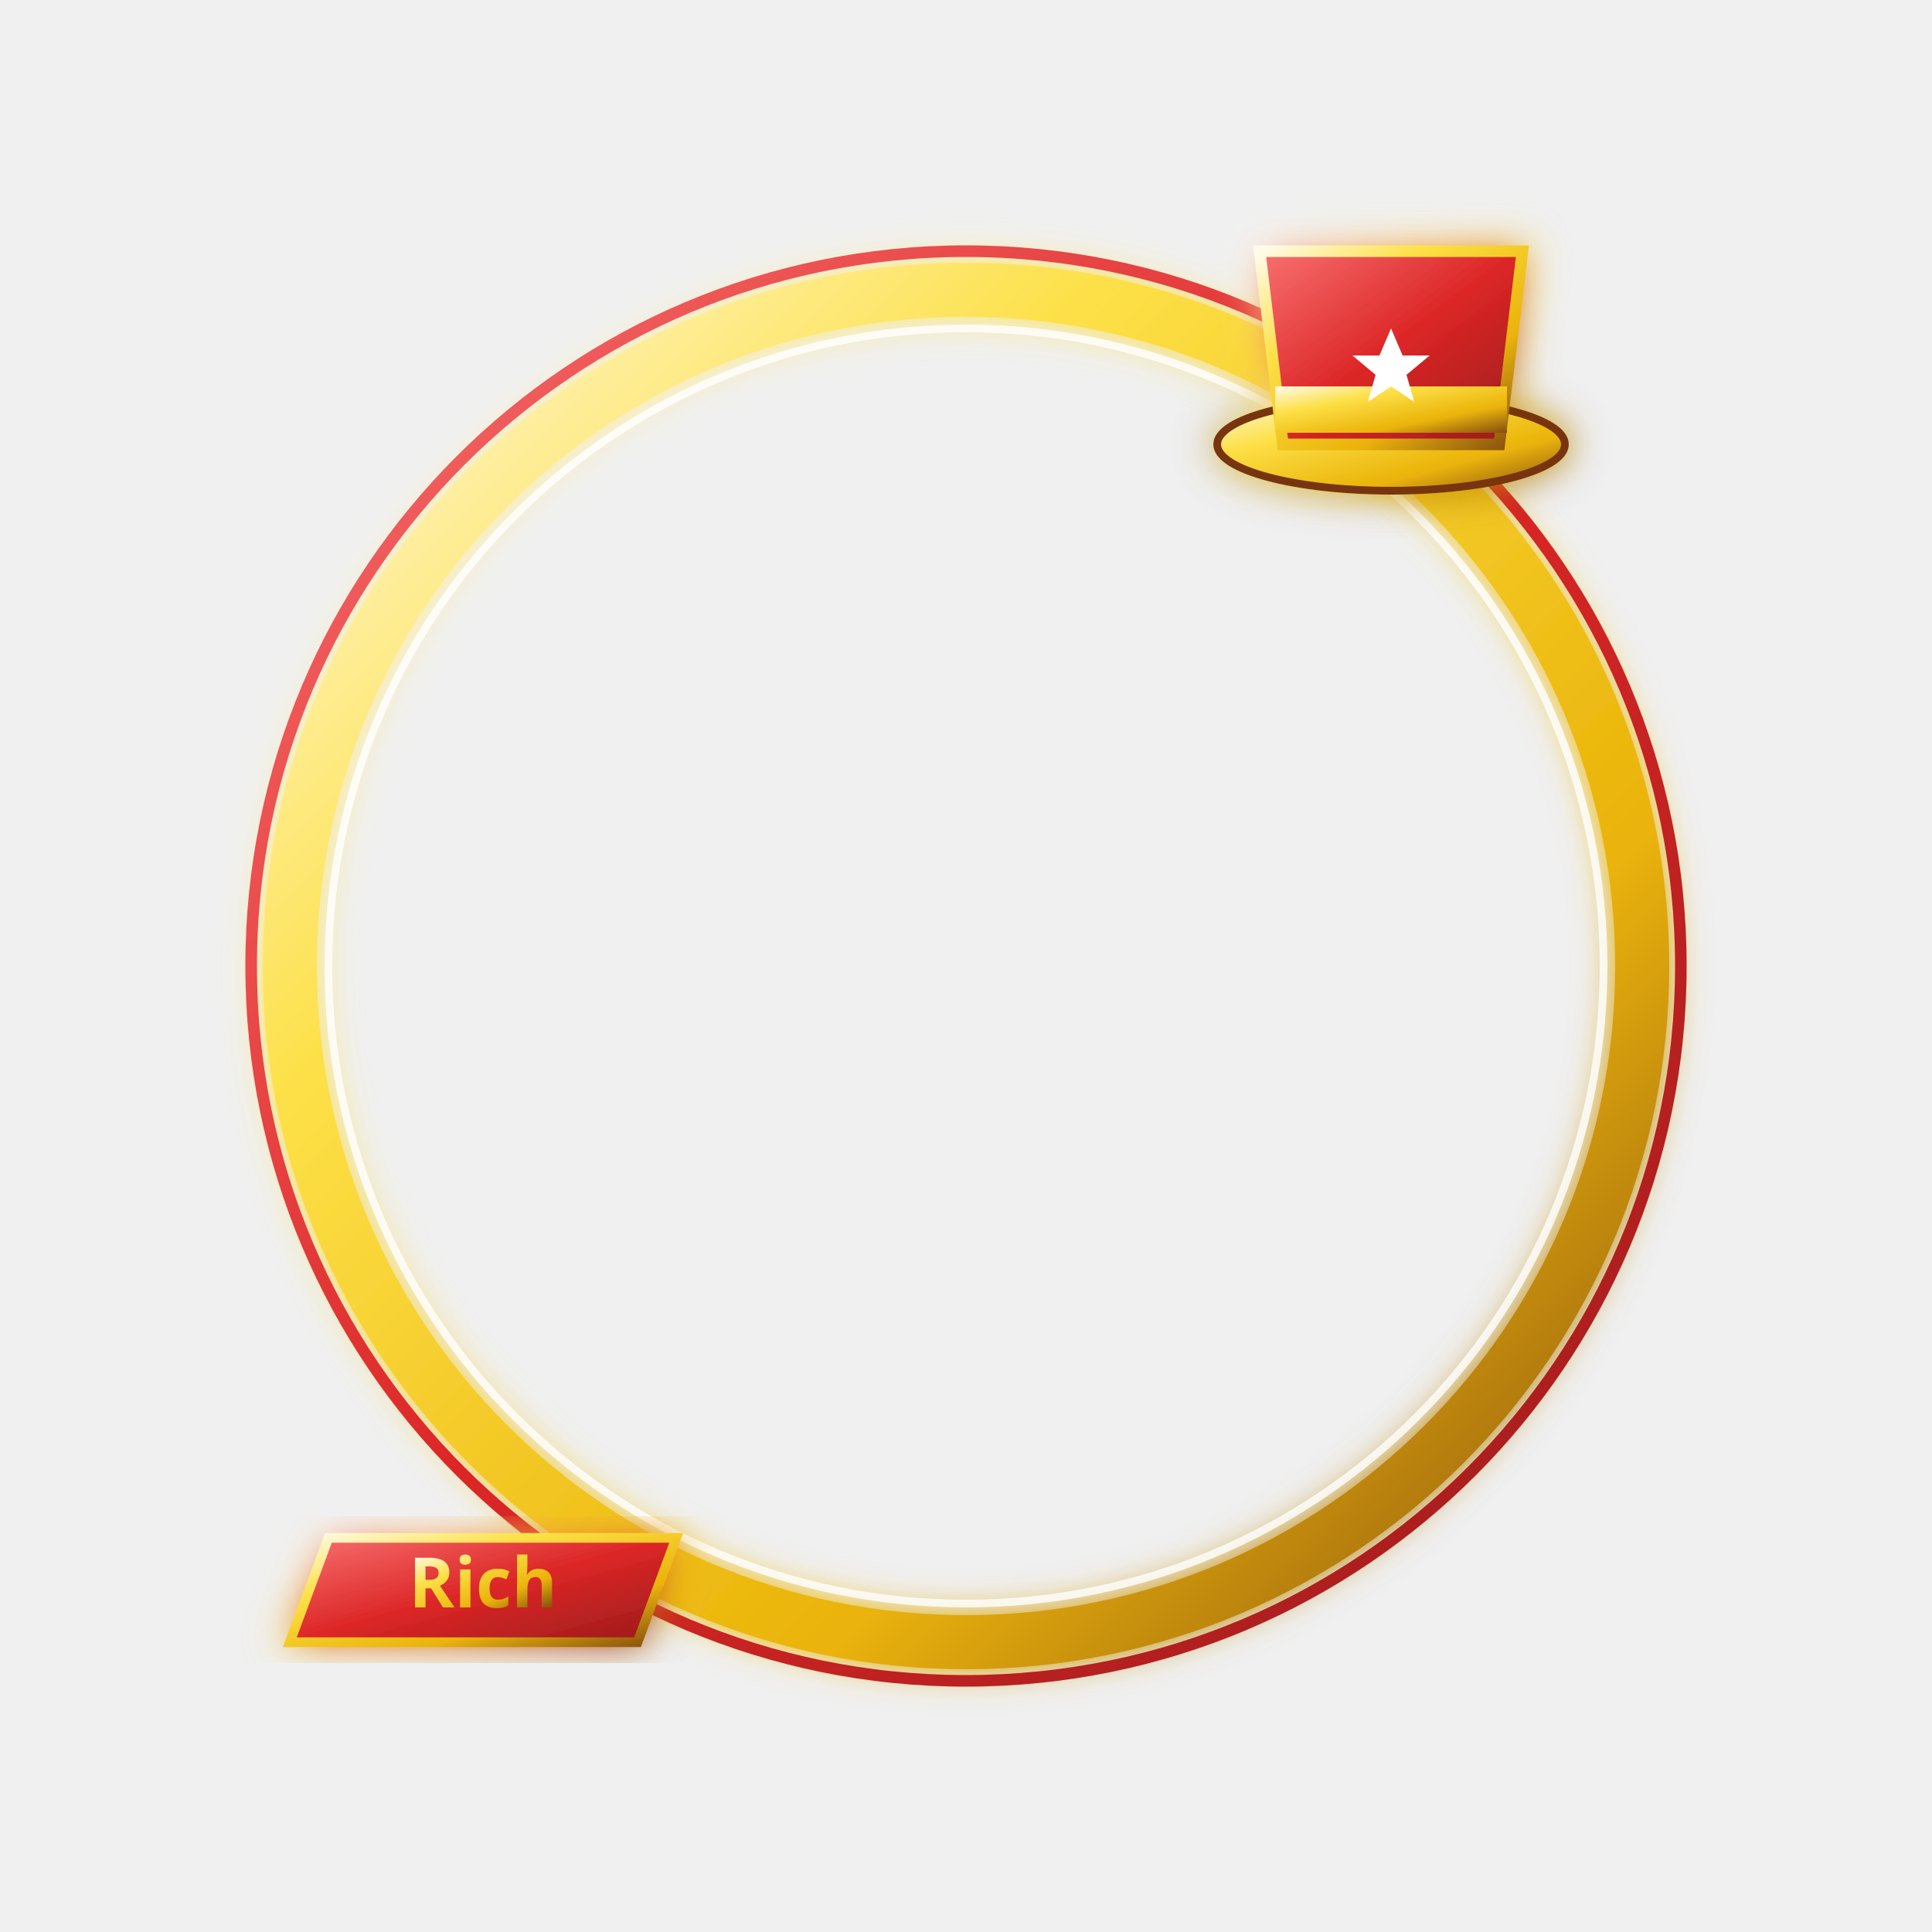
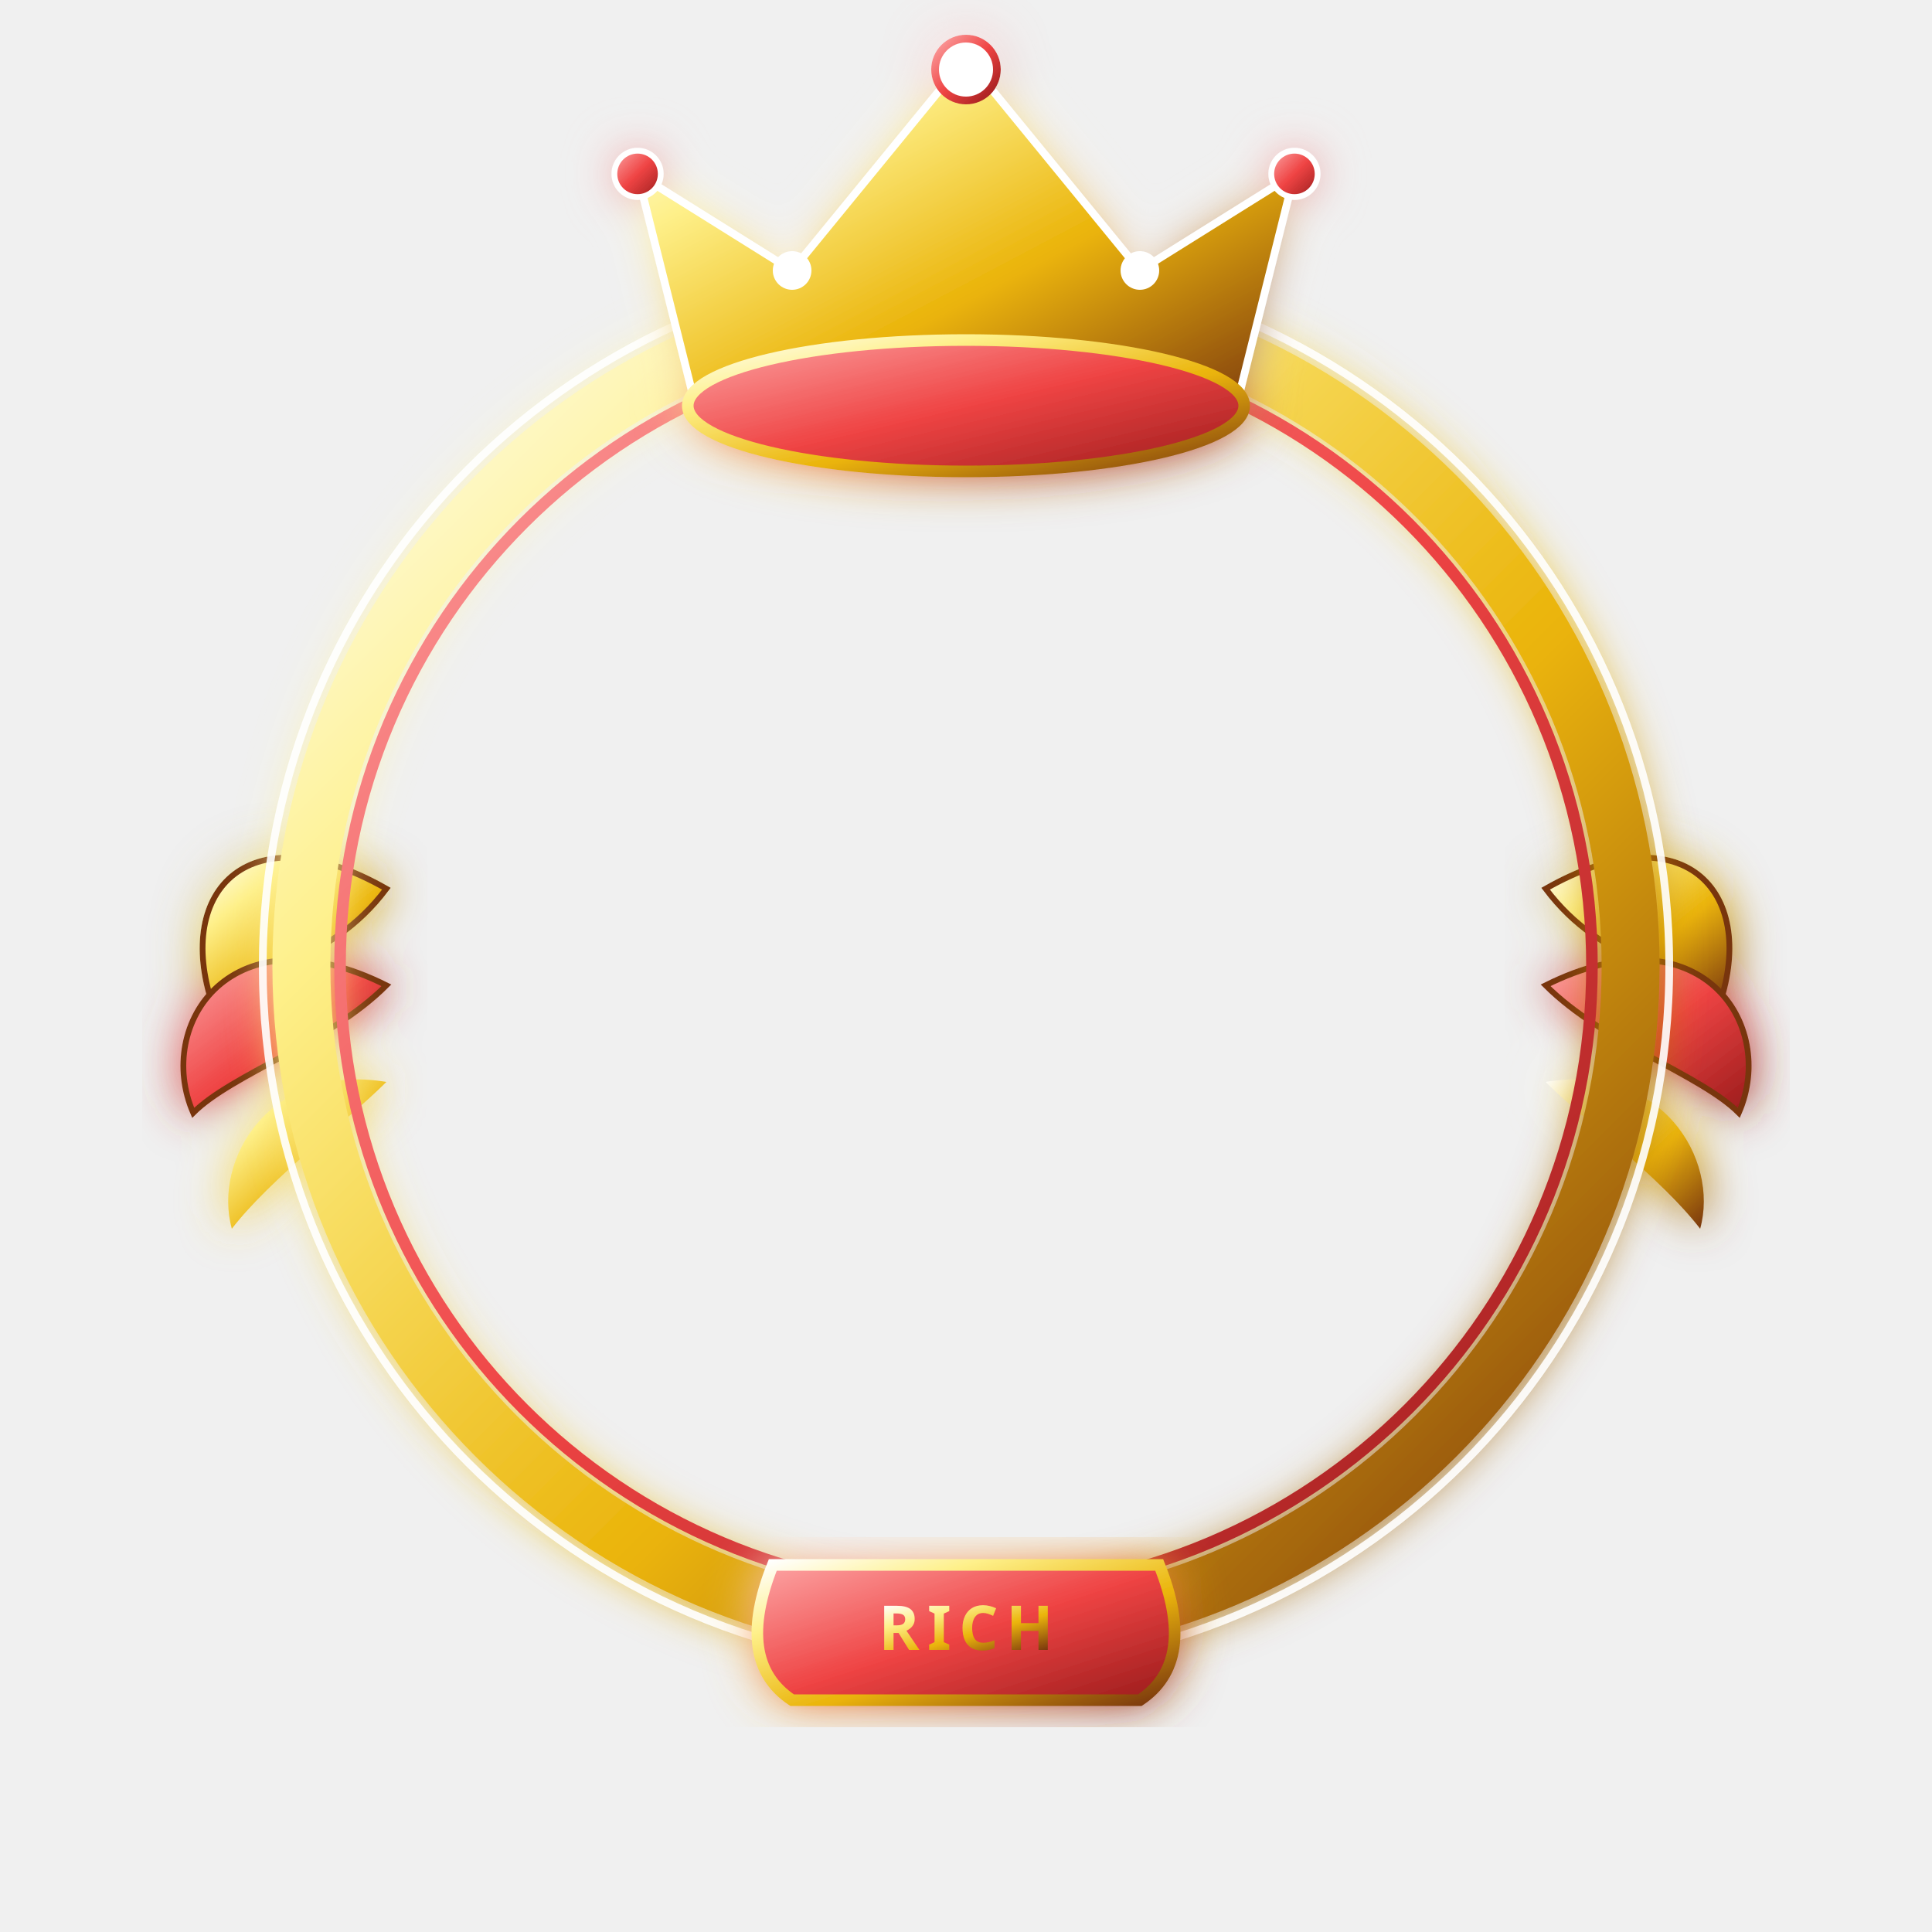
<svg xmlns="http://www.w3.org/2000/svg" viewBox="0 0 500 500" width="100%" height="100%">
  <defs>
    <linearGradient id="circusGold" x1="0%" y1="0%" x2="100%" y2="100%">
-       <stop offset="0%" stop-color="#FFFBEB" />
-       <stop offset="30%" stop-color="#FDE047" />
-       <stop offset="70%" stop-color="#EAB308" />
-       <stop offset="100%" stop-color="#854D0E" />
+       <stop offset="0%" stop-color="#FFFFFF" />
+       <stop offset="25%" stop-color="#FEF08A" />
+       <stop offset="60%" stop-color="#EAB308" />
+       <stop offset="100%" stop-color="#78350F" />
    </linearGradient>
-     <linearGradient id="circusRed" x1="0%" y1="0%" x2="100%" y2="100%">
-       <stop offset="0%" stop-color="#F87171" />
-       <stop offset="50%" stop-color="#DC2626" />
+     <linearGradient id="circusRuby" x1="0%" y1="0%" x2="100%" y2="100%">
+       <stop offset="0%" stop-color="#FCA5A5" />
+       <stop offset="50%" stop-color="#EF4444" />
      <stop offset="100%" stop-color="#991B1B" />
    </linearGradient>
    <filter id="circusGlow" x="-20%" y="-20%" width="140%" height="140%">
-       <feGaussianBlur stdDeviation="5" result="blur" />
+       <feGaussianBlur stdDeviation="6" result="blur" />
      <feMerge>
        <feMergeNode in="blur" />
        <feMergeNode in="SourceGraphic" />
      </feMerge>
    </filter>
  </defs>
-   <circle cx="250" cy="250" r="175" fill="none" stroke="url(#circusGold)" stroke-width="14" filter="url(#circusGlow)" />
-   <circle cx="250" cy="250" r="165" fill="none" stroke="#FFFFFF" stroke-width="2" opacity="0.8" />
-   <circle cx="250" cy="250" r="185" fill="none" stroke="url(#circusRed)" stroke-width="3" />
-   <g transform="translate(360, 95)" filter="url(#circusGlow)">
-     <ellipse cx="0" cy="20" rx="45" ry="12" fill="url(#circusGold)" stroke="#78350F" stroke-width="2" />
-     <path d="M -28 20 L -34 -30 L 34 -30 L 28 20 Z" fill="url(#circusRed)" stroke="url(#circusGold)" stroke-width="3" />
-     <rect x="-30" y="5" width="60" height="12" fill="url(#circusGold)" />
-     <polygon points="0,-10 3,-3 10,-3 4,2 6,9 0,5 -6,9 -4,2 -10,-3 -3,-3" fill="#FFF" />
+   <style>
+     @keyframes crownGleam3 { 0%, 100% { transform: scale(1); } 50% { transform: scale(1.03); } }
+     .royal-crown-3 { transform-origin: 250px 75px; animation: crownGleam3 2.8s infinite ease-in-out; }
+   </style>
+   <g transform="translate(100, 250)" filter="url(#circusGlow)">
+     <path d="M 0 -20 C -35 -40 -55 -20 -45 10 C -35 0 -15 0 0 -20 Z" fill="url(#circusGold)" stroke="#78350F" stroke-width="1.5" />
+     <path d="M 0 5 C -40 -15 -60 15 -50 38 C -40 28 -15 20 0 5 Z" fill="url(#circusRuby)" stroke="#78350F" stroke-width="1.5" />
+     <path d="M 0 30 C -30 25 -45 50 -40 68 C -30 55 -10 40 0 30 Z" fill="url(#circusGold)" />
  </g>
-   <g transform="translate(130, 410)" filter="url(#circusGlow)">
-     <path d="M -45 -12 L 45 -12 L 35 15 L -55 15 Z" fill="url(#circusRed)" stroke="url(#circusGold)" stroke-width="2.5" />
-     <text x="-5" y="6" font-family="'Arial Black', Impact, sans-serif" font-size="18" font-weight="900" fill="url(#circusGold)" text-anchor="middle">Rich</text>
+   <g transform="translate(400, 250)" filter="url(#circusGlow)">
+     <path d="M 0 -20 C 35 -40 55 -20 45 10 C 35 0 15 0 0 -20 Z" fill="url(#circusGold)" stroke="#78350F" stroke-width="1.5" />
+     <path d="M 0 5 C 40 -15 60 15 50 38 C 40 28 15 20 0 5 Z" fill="url(#circusRuby)" stroke="#78350F" stroke-width="1.5" />
+     <path d="M 0 30 C 30 25 45 50 40 68 C 30 55 10 40 0 30 Z" fill="url(#circusGold)" />
+   </g>
+   <circle cx="250" cy="250" r="172" fill="none" stroke="url(#circusGold)" stroke-width="15" filter="url(#circusGlow)" />
+   <circle cx="250" cy="250" r="162" fill="none" stroke="url(#circusRuby)" stroke-width="3" />
+   <circle cx="250" cy="250" r="182" fill="none" stroke="#FFFFFF" stroke-width="2" opacity="0.9" />
+   <g class="royal-crown-3" filter="url(#circusGlow)">
+     <path d="M 180 105 L 165 45 L 205 70 L 250 15 L 295 70 L 335 45 L 320 105 Z" fill="url(#circusGold)" stroke="#FFFFFF" stroke-width="2" />
+     <ellipse cx="250" cy="105" rx="72" ry="17" fill="url(#circusRuby)" stroke="url(#circusGold)" stroke-width="3" />
+     <circle cx="250" cy="18" r="8" fill="#FFFFFF" stroke="url(#circusRuby)" stroke-width="2" />
+     <circle cx="165" cy="45" r="6" fill="url(#circusRuby)" stroke="#FFF" stroke-width="1.5" />
+     <circle cx="335" cy="45" r="6" fill="url(#circusRuby)" stroke="#FFF" stroke-width="1.5" />
+     <circle cx="205" cy="70" r="5" fill="#FFF" />
+     <circle cx="295" cy="70" r="5" fill="#FFF" />
+   </g>
+   <g transform="translate(250, 420)" filter="url(#circusGlow)">
+     <path d="M -50 -15 L 50 -15 Q 60 10 45 20 L -45 20 Q -60 10 -50 -15 Z" fill="url(#circusRuby)" stroke="url(#circusGold)" stroke-width="3" />
+     <text x="0" y="7" font-family="'Arial Black', Impact, sans-serif" font-size="16" font-weight="900" fill="url(#circusGold)" text-anchor="middle" letter-spacing="2">RICH</text>
  </g>
</svg>
